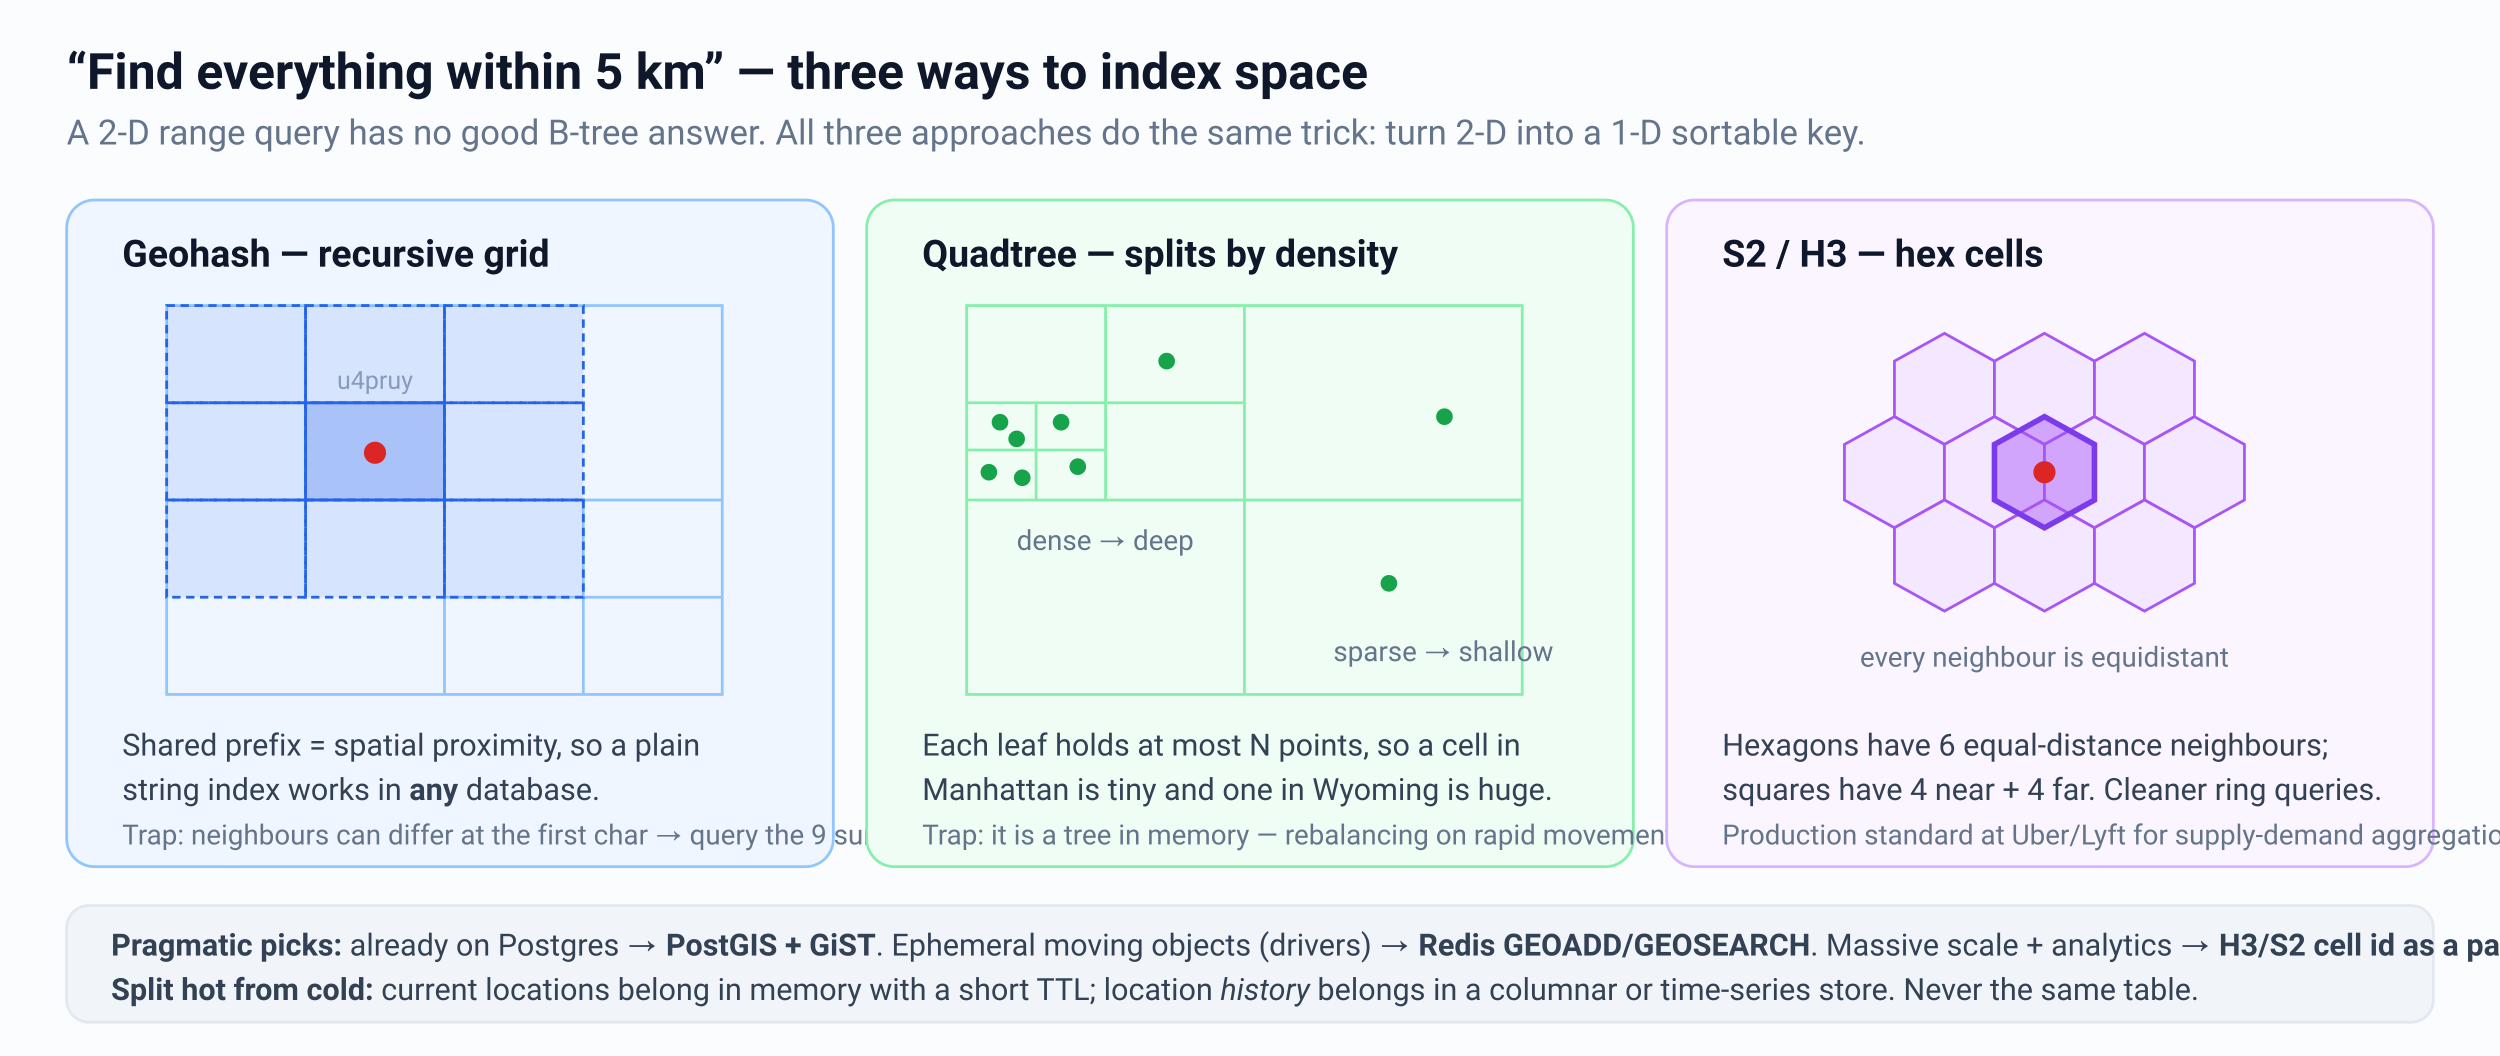
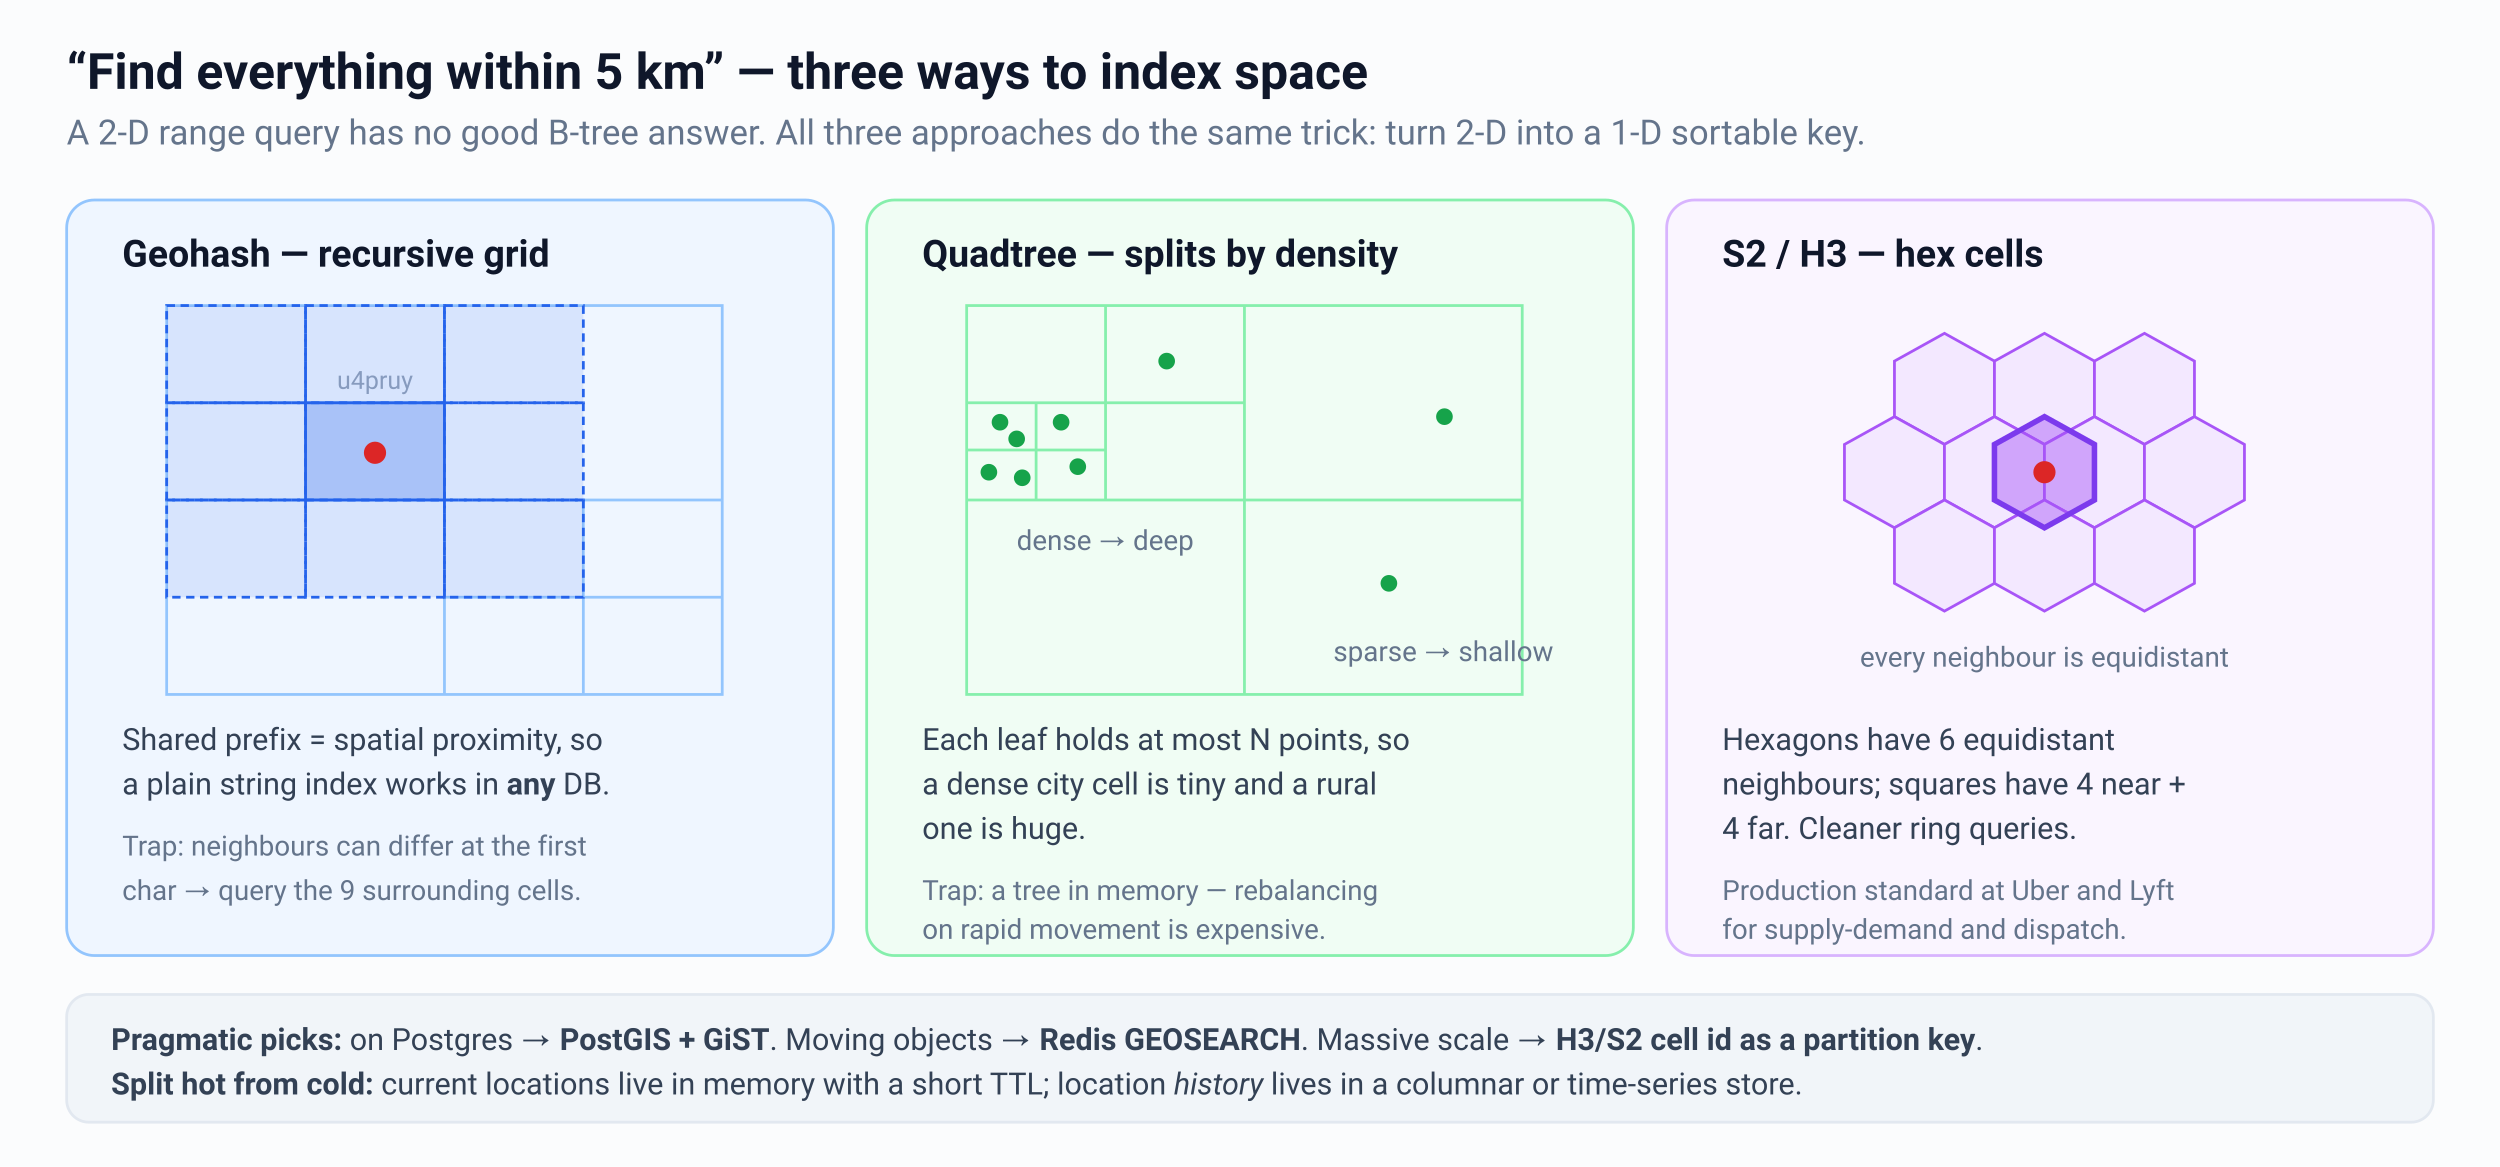
- <svg xmlns="http://www.w3.org/2000/svg" viewBox="0 0 900 380" width="900" height="380" role="img" aria-label="Geospatial indexing approaches: geohash grid, quadtree and H3 hexagons">
+ <svg xmlns="http://www.w3.org/2000/svg" viewBox="0 0 900 420" width="900" height="420" role="img" aria-label="Geospatial indexing approaches: geohash grid, quadtree and H3 hexagons">
  <style>
    text{font-family:ui-sans-serif,system-ui,-apple-system,"Segoe UI",Roboto,Helvetica,Arial,sans-serif}
    .ttl{font-size:18px;font-weight:700;fill:#0f172a}
    .sub{font-size:12.5px;fill:#64748b}
    .hd{font-size:13.5px;font-weight:700;fill:#0f172a}
    .b{font-size:11px;fill:#334155}
    .sm{font-size:10px;fill:#64748b}
    .cell{font-size:9px;fill:#94a3b8}
  </style>
-   <rect width="900" height="380" fill="#fbfcfd" />
+   <rect width="900" height="420" fill="#fbfcfd" />
  <text class="ttl" x="24" y="32">“Find everything within 5 km” — three ways to index space</text>
  <text class="sub" x="24" y="52">A 2-D range query has no good B-tree answer. All three approaches do the same trick: turn 2-D into a 1-D sortable key.</text>
-   <rect x="24" y="72" width="276" height="240" rx="10" fill="#eff6ff" stroke="#93c5fd" />
+   <rect x="24" y="72" width="276" height="272" rx="10" fill="#eff6ff" stroke="#93c5fd" />
  <text class="hd" x="44" y="96">Geohash — recursive grid</text>
  <g stroke="#93c5fd" fill="none">
    <rect x="60" y="110" width="200" height="140" />
    <line x1="160" y1="110" x2="160" y2="250" />
    <line x1="60" y1="180" x2="260" y2="180" />
    <line x1="110" y1="110" x2="110" y2="180" />
    <line x1="60" y1="145" x2="160" y2="145" />
    <line x1="210" y1="180" x2="210" y2="250" />
    <line x1="160" y1="215" x2="260" y2="215" />
  </g>
  <rect x="110" y="145" width="50" height="35" fill="#2563eb" fill-opacity="0.35" stroke="#2563eb" />
  <circle cx="135" cy="163" r="4" fill="#dc2626" />
  <text class="cell" x="135" y="140" text-anchor="middle">u4pruy</text>
  <g fill="#2563eb" fill-opacity="0.12" stroke="#2563eb" stroke-dasharray="3 2">
    <rect x="60" y="110" width="50" height="35" />
    <rect x="110" y="110" width="50" height="35" />
    <rect x="160" y="110" width="50" height="35" />
    <rect x="60" y="145" width="50" height="35" />
    <rect x="160" y="145" width="50" height="35" />
    <rect x="60" y="180" width="50" height="35" />
    <rect x="110" y="180" width="50" height="35" />
    <rect x="160" y="180" width="50" height="35" />
  </g>
-   <text class="b" x="44" y="272">Shared prefix = spatial proximity, so a plain</text>
-   <text class="b" x="44" y="288">string index works in <tspan font-weight="700">any</tspan> database.</text>
-   <text class="sm" x="44" y="304">Trap: neighbours can differ at the first char → query the 9 surrounding cells.</text>
-   <rect x="312" y="72" width="276" height="240" rx="10" fill="#f0fdf4" stroke="#86efac" />
+   <text class="b" x="44" y="270">Shared prefix = spatial proximity, so</text>
+   <text class="b" x="44" y="286">a plain string index works in <tspan font-weight="700">any</tspan> DB.</text>
+   <text class="sm" x="44" y="308">Trap: neighbours can differ at the first</text>
+   <text class="sm" x="44" y="324">char → query the 9 surrounding cells.</text>
+   <rect x="312" y="72" width="276" height="272" rx="10" fill="#f0fdf4" stroke="#86efac" />
  <text class="hd" x="332" y="96">Quadtree — splits by density</text>
  <g stroke="#86efac" fill="none">
    <rect x="348" y="110" width="200" height="140" />
    <line x1="448" y1="110" x2="448" y2="250" />
    <line x1="348" y1="180" x2="548" y2="180" />
    <line x1="398" y1="110" x2="398" y2="180" />
    <line x1="348" y1="145" x2="448" y2="145" />
    <line x1="373" y1="145" x2="373" y2="180" />
    <line x1="348" y1="162" x2="398" y2="162" />
  </g>
  <g fill="#16a34a">
    <circle cx="360" cy="152" r="3" />
    <circle cx="366" cy="158" r="3" />
    <circle cx="356" cy="170" r="3" />
    <circle cx="368" cy="172" r="3" />
    <circle cx="382" cy="152" r="3" />
    <circle cx="388" cy="168" r="3" />
    <circle cx="420" cy="130" r="3" />
    <circle cx="500" cy="210" r="3" />
    <circle cx="520" cy="150" r="3" />
  </g>
  <text class="sm" x="366" y="198" fill="#15803d">dense → deep</text>
  <text class="sm" x="480" y="238" fill="#15803d">sparse → shallow</text>
-   <text class="b" x="332" y="272">Each leaf holds at most N points, so a cell in</text>
-   <text class="b" x="332" y="288">Manhattan is tiny and one in Wyoming is huge.</text>
-   <text class="sm" x="332" y="304">Trap: it is a tree in memory — rebalancing on rapid movement is expensive.</text>
-   <rect x="600" y="72" width="276" height="240" rx="10" fill="#faf5ff" stroke="#d8b4fe" />
+   <text class="b" x="332" y="270">Each leaf holds at most N points, so</text>
+   <text class="b" x="332" y="286">a dense city cell is tiny and a rural</text>
+   <text class="b" x="332" y="302">one is huge.</text>
+   <text class="sm" x="332" y="324">Trap: a tree in memory — rebalancing</text>
+   <text class="sm" x="332" y="338">on rapid movement is expensive.</text>
+   <rect x="600" y="72" width="276" height="272" rx="10" fill="#faf5ff" stroke="#d8b4fe" />
  <text class="hd" x="620" y="96">S2 / H3 — hex cells</text>
  <g fill="#f3e8ff" stroke="#a855f7">
    <polygon points="700,120 718,130 718,150 700,160 682,150 682,130" />
    <polygon points="736,120 754,130 754,150 736,160 718,150 718,130" />
    <polygon points="772,120 790,130 790,150 772,160 754,150 754,130" />
    <polygon points="682,150 700,160 700,180 682,190 664,180 664,160" />
    <polygon points="718,150 736,160 736,180 718,190 700,180 700,160" />
    <polygon points="754,150 772,160 772,180 754,190 736,180 736,160" />
    <polygon points="790,150 808,160 808,180 790,190 772,180 772,160" />
    <polygon points="700,180 718,190 718,210 700,220 682,210 682,190" />
    <polygon points="736,180 754,190 754,210 736,220 718,210 718,190" />
    <polygon points="772,180 790,190 790,210 772,220 754,210 754,190" />
  </g>
  <polygon points="736,150 754,160 754,180 736,190 718,180 718,160" fill="#a855f7" fill-opacity="0.45" stroke="#7c3aed" stroke-width="2" />
  <circle cx="736" cy="170" r="4" fill="#dc2626" />
  <text class="sm" x="736" y="240" text-anchor="middle" fill="#6b21a8">every neighbour is equidistant</text>
-   <text class="b" x="620" y="272">Hexagons have 6 equal-distance neighbours;</text>
-   <text class="b" x="620" y="288">squares have 4 near + 4 far. Cleaner ring queries.</text>
-   <text class="sm" x="620" y="304">Production standard at Uber/Lyft for supply-demand aggregation and dispatch.</text>
-   <rect x="24" y="326" width="852" height="42" rx="8" fill="#f1f5f9" stroke="#e2e8f0" />
-   <text class="b" x="40" y="344">
-     <tspan font-weight="700">Pragmatic picks:</tspan> already on Postgres → <tspan font-weight="700">PostGIS + GiST</tspan>. Ephemeral moving objects (drivers) → <tspan font-weight="700">Redis GEOADD/GEOSEARCH</tspan>. Massive scale + analytics → <tspan font-weight="700">H3/S2 cell id as a partition key</tspan>.</text>
-   <text class="b" x="40" y="360">
-     <tspan font-weight="700">Split hot from cold:</tspan> current locations belong in memory with a short TTL; location <tspan font-style="italic">history</tspan> belongs in a columnar or time-series store. Never the same table.</text>
+   <text class="b" x="620" y="270">Hexagons have 6 equidistant</text>
+   <text class="b" x="620" y="286">neighbours; squares have 4 near +</text>
+   <text class="b" x="620" y="302">4 far. Cleaner ring queries.</text>
+   <text class="sm" x="620" y="324">Production standard at Uber and Lyft</text>
+   <text class="sm" x="620" y="338">for supply-demand and dispatch.</text>
+   <rect x="24" y="358" width="852" height="46" rx="8" fill="#f1f5f9" stroke="#e2e8f0" />
+   <text class="b" x="40" y="378">
+     <tspan font-weight="700">Pragmatic picks:</tspan> on Postgres → <tspan font-weight="700">PostGIS + GiST</tspan>. Moving objects → <tspan font-weight="700">Redis GEOSEARCH</tspan>. Massive scale → <tspan font-weight="700">H3/S2 cell id as a partition key</tspan>.</text>
+   <text class="b" x="40" y="394">
+     <tspan font-weight="700">Split hot from cold:</tspan> current locations live in memory with a short TTL; location <tspan font-style="italic">history</tspan> lives in a columnar or time-series store.</text>
</svg>
